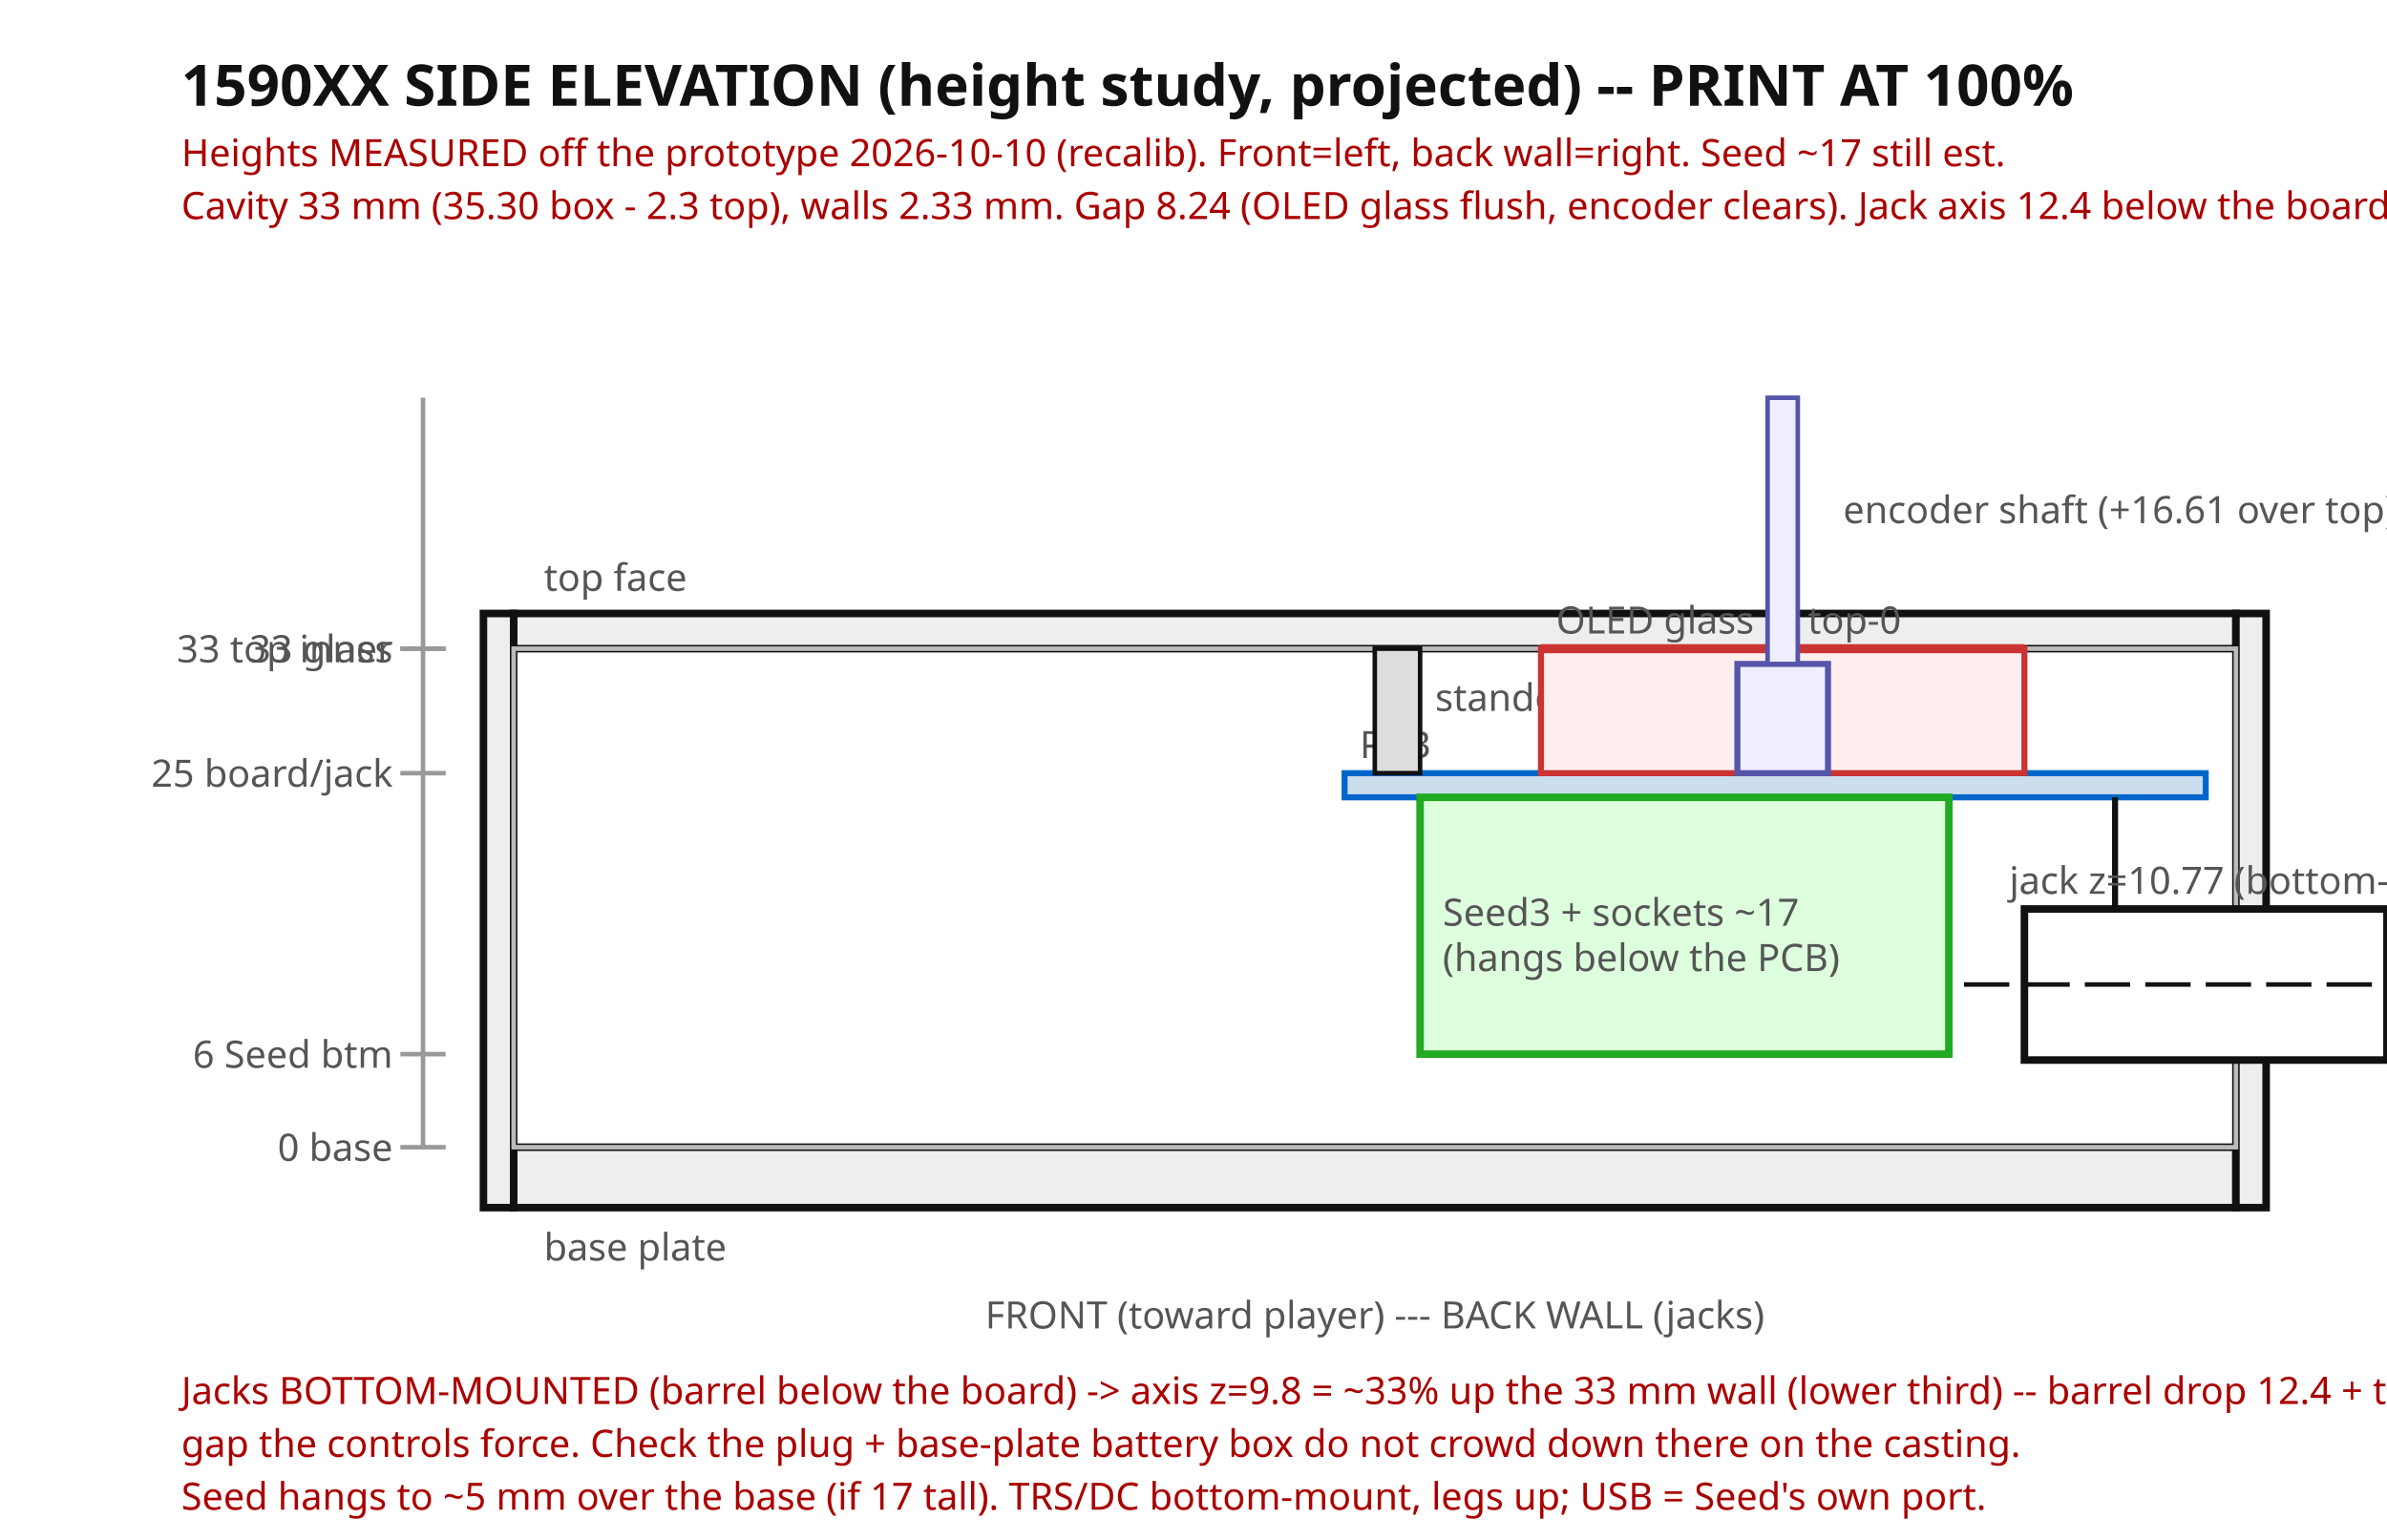
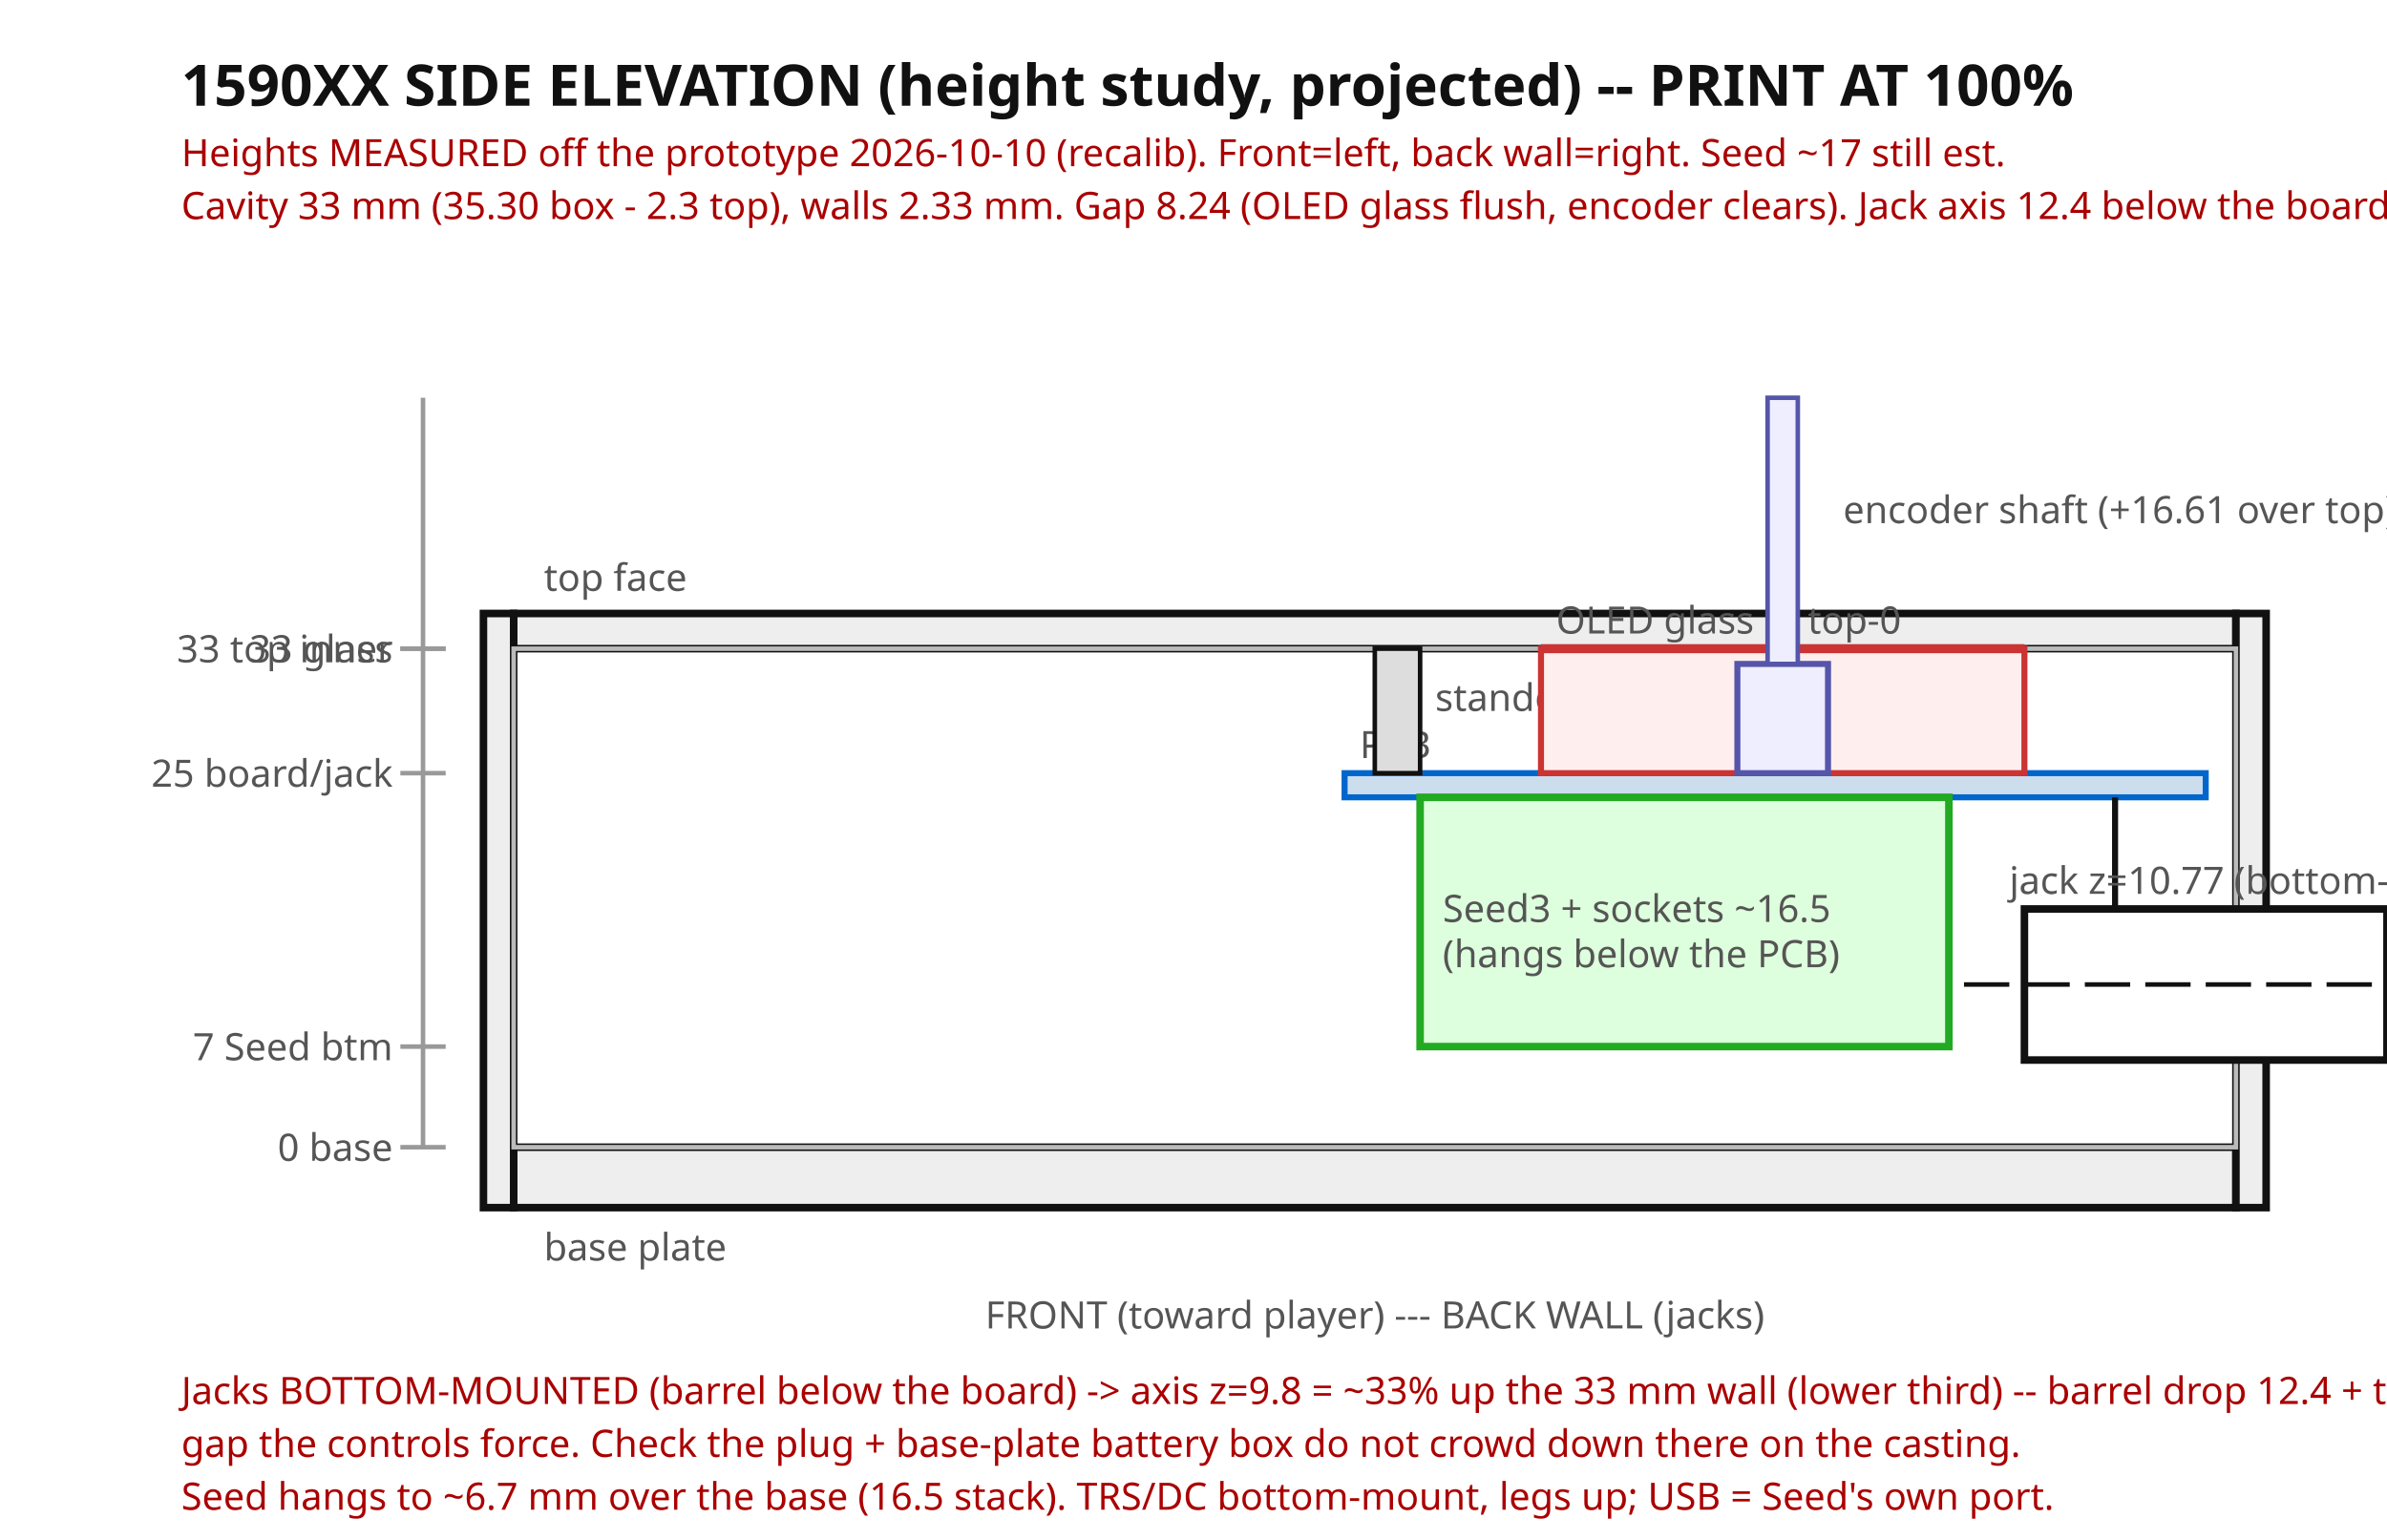
<svg xmlns="http://www.w3.org/2000/svg" width="158.0mm" height="101.94mm" viewBox="0 0 158.0 101.94">
  <style>text{font-family:sans-serif;fill:#111}.lbl{font-size:3px}.dim{font-size:2.5px;fill:#555}.ttl{font-size:3.8px;font-weight:bold}.note{font-size:2.5px;fill:#a00}</style>
  <rect x="0" y="0" width="158.0" height="101.94" fill="#fff" />
  <text x="12.00" y="7.00" class="ttl" text-anchor="start">1590XX SIDE ELEVATION (height study, projected) -- PRINT AT 100%</text>
  <text x="12.00" y="11.00" class="note" text-anchor="start">Heights MEASURED off the prototype 2026-10-10 (recalib). Front=left, back wall=right. Seed ~17 still est.</text>
  <text x="12.00" y="14.50" class="note" text-anchor="start">Cavity 33 mm (35.30 box - 2.3 top), walls 2.33 mm. Gap 8.24 (OLED glass flush, encoder clears). Jack axis 12.4 below the board.</text>
  <rect x="34.00" y="75.94" width="114.00" height="4.00" fill="#eee" stroke="#111" stroke-width="0.5" />
  <rect x="34.00" y="40.61" width="114.00" height="2.33" fill="#eee" stroke="#111" stroke-width="0.5" />
  <rect x="148.00" y="40.61" width="2.00" height="39.33" fill="#eee" stroke="#111" stroke-width="0.5" />
  <rect x="32.00" y="40.61" width="2.00" height="39.33" fill="#eee" stroke="#111" stroke-width="0.5" />
  <rect x="34.00" y="42.94" width="114.00" height="33.00" fill="none" stroke="#bbb" stroke-width="0.3" />
  <text x="36.00" y="39.11" class="dim" text-anchor="start">top face</text>
  <text x="36.00" y="83.44" class="dim" text-anchor="start">base plate</text>
  <text x="91.00" y="87.94" class="dim" text-anchor="middle">FRONT (toward player)   ---   BACK WALL (jacks)</text>
  <rect x="89.00" y="51.18" width="57.00" height="1.60" fill="#cde" stroke="#06c" stroke-width="0.4" />
  <text x="90.00" y="50.18" class="dim" text-anchor="start">PCB</text>
  <rect x="91.00" y="42.94" width="3.00" height="8.24" fill="#ddd" stroke="#111" stroke-width="0.3" />
  <text x="95.00" y="47.06" class="dim" text-anchor="start">standoff 8.24</text>
-   <rect x="94.00" y="52.78" width="35.00" height="17.00" fill="#dfd" stroke="#2a2" stroke-width="0.5" />
-   <text x="95.50" y="61.28" class="dim" text-anchor="start">Seed3 + sockets ~17</text>
-   <text x="95.50" y="64.28" class="dim" text-anchor="start">(hangs below the PCB)</text>
+   <rect x="94.00" y="52.78" width="35.00" height="16.50" fill="#dfd" stroke="#2a2" stroke-width="0.5" />
+   <text x="95.50" y="61.03" class="dim" text-anchor="start">Seed3 + sockets ~16.5</text>
+   <text x="95.50" y="64.03" class="dim" text-anchor="start">(hangs below the PCB)</text>
  <rect x="102.00" y="42.94" width="32.00" height="8.24" fill="#fee" stroke="#c33" stroke-width="0.4" />
  <line x1="102.00" y1="42.94" x2="134.00" y2="42.94" stroke="#c33" stroke-width="0.6" />
  <text x="103.00" y="41.94" class="dim" text-anchor="start">OLED glass @ top-0</text>
  <rect x="115.00" y="43.95" width="6.00" height="7.23" fill="#eef" stroke="#55a" stroke-width="0.4" />
  <rect x="117.00" y="26.33" width="2.00" height="17.62" fill="#eef" stroke="#55a" stroke-width="0.3" />
  <text x="122.00" y="34.63" class="dim" text-anchor="start">encoder shaft (+16.61 over top)</text>
  <line x1="140.00" y1="52.78" x2="140.00" y2="60.17" stroke="#111" stroke-width="0.4" />
  <rect x="134.00" y="60.17" width="24.00" height="10.00" fill="#fff" stroke="#111" stroke-width="0.5" />
  <line x1="130.00" y1="65.17" x2="159.00" y2="65.17" stroke="#111" stroke-width="0.3" stroke-dasharray="3 1" />
  <text x="133.00" y="59.17" class="dim" text-anchor="start">jack z=10.77 (bottom-mt)</text>
  <line x1="28.00" y1="75.94" x2="28.00" y2="26.33" stroke="#999" stroke-width="0.3" />
  <line x1="26.50" y1="75.94" x2="29.50" y2="75.94" stroke="#999" stroke-width="0.3" />
  <text x="26.00" y="76.84" class="dim" text-anchor="end">0 base</text>
-   <line x1="26.50" y1="69.78" x2="29.50" y2="69.78" stroke="#999" stroke-width="0.3" />
-   <text x="26.00" y="70.68" class="dim" text-anchor="end">6 Seed btm</text>
+   <line x1="26.50" y1="69.28" x2="29.50" y2="69.28" stroke="#999" stroke-width="0.3" />
+   <text x="26.00" y="70.18" class="dim" text-anchor="end">7 Seed btm</text>
  <line x1="26.50" y1="51.18" x2="29.50" y2="51.18" stroke="#999" stroke-width="0.3" />
  <text x="26.00" y="52.08" class="dim" text-anchor="end">25 board/jack</text>
  <line x1="26.50" y1="42.94" x2="29.50" y2="42.94" stroke="#999" stroke-width="0.3" />
  <text x="26.00" y="43.84" class="dim" text-anchor="end">33 glass</text>
  <line x1="26.50" y1="42.94" x2="29.50" y2="42.94" stroke="#999" stroke-width="0.3" />
  <text x="26.00" y="43.84" class="dim" text-anchor="end">33 top inner</text>
  <text x="12.00" y="92.94" class="note" text-anchor="start">Jacks BOTTOM-MOUNTED (barrel below the board) -&gt; axis z=9.8 = ~33% up the 33 mm wall (lower third) -- barrel drop 12.4 + the 8.2 gap the</text>
  <text x="12.00" y="96.44" class="note" text-anchor="start">  gap the controls force. Check the plug + base-plate battery box do not crowd down there on the casting.</text>
-   <text x="12.00" y="99.94" class="note" text-anchor="start">  Seed hangs to ~5 mm over the base (if 17 tall). TRS/DC bottom-mount, legs up; USB = Seed's own port.</text>
+   <text x="12.00" y="99.94" class="note" text-anchor="start">  Seed hangs to ~6.7 mm over the base (16.5 stack). TRS/DC bottom-mount, legs up; USB = Seed's own port.</text>
  <text x="12.00" y="103.94" class="dim" text-anchor="start">Budget: Seed-on-sockets (~17) + standoff (6) nearly fills the 33 mm; ~8 mm spare over base.</text>
  <line x1="12.00" y1="108.94" x2="112.00" y2="108.94" stroke="#111" stroke-width="0.4" />
  <line x1="12.00" y1="106.94" x2="12.00" y2="110.94" stroke="#111" stroke-width="0.3" />
  <line x1="22.00" y1="106.94" x2="22.00" y2="110.94" stroke="#111" stroke-width="0.3" />
  <line x1="32.00" y1="106.94" x2="32.00" y2="110.94" stroke="#111" stroke-width="0.3" />
  <line x1="42.00" y1="106.94" x2="42.00" y2="110.94" stroke="#111" stroke-width="0.3" />
  <line x1="52.00" y1="106.94" x2="52.00" y2="110.94" stroke="#111" stroke-width="0.3" />
  <line x1="62.00" y1="106.94" x2="62.00" y2="110.94" stroke="#111" stroke-width="0.3" />
  <line x1="72.00" y1="106.94" x2="72.00" y2="110.94" stroke="#111" stroke-width="0.3" />
  <line x1="82.00" y1="106.94" x2="82.00" y2="110.94" stroke="#111" stroke-width="0.3" />
  <line x1="92.00" y1="106.94" x2="92.00" y2="110.94" stroke="#111" stroke-width="0.3" />
  <line x1="102.00" y1="106.94" x2="102.00" y2="110.94" stroke="#111" stroke-width="0.3" />
  <line x1="112.00" y1="106.94" x2="112.00" y2="110.94" stroke="#111" stroke-width="0.3" />
  <text x="62.00" y="113.94" class="note" text-anchor="middle">this bar MUST measure 100.0 mm</text>
</svg>
